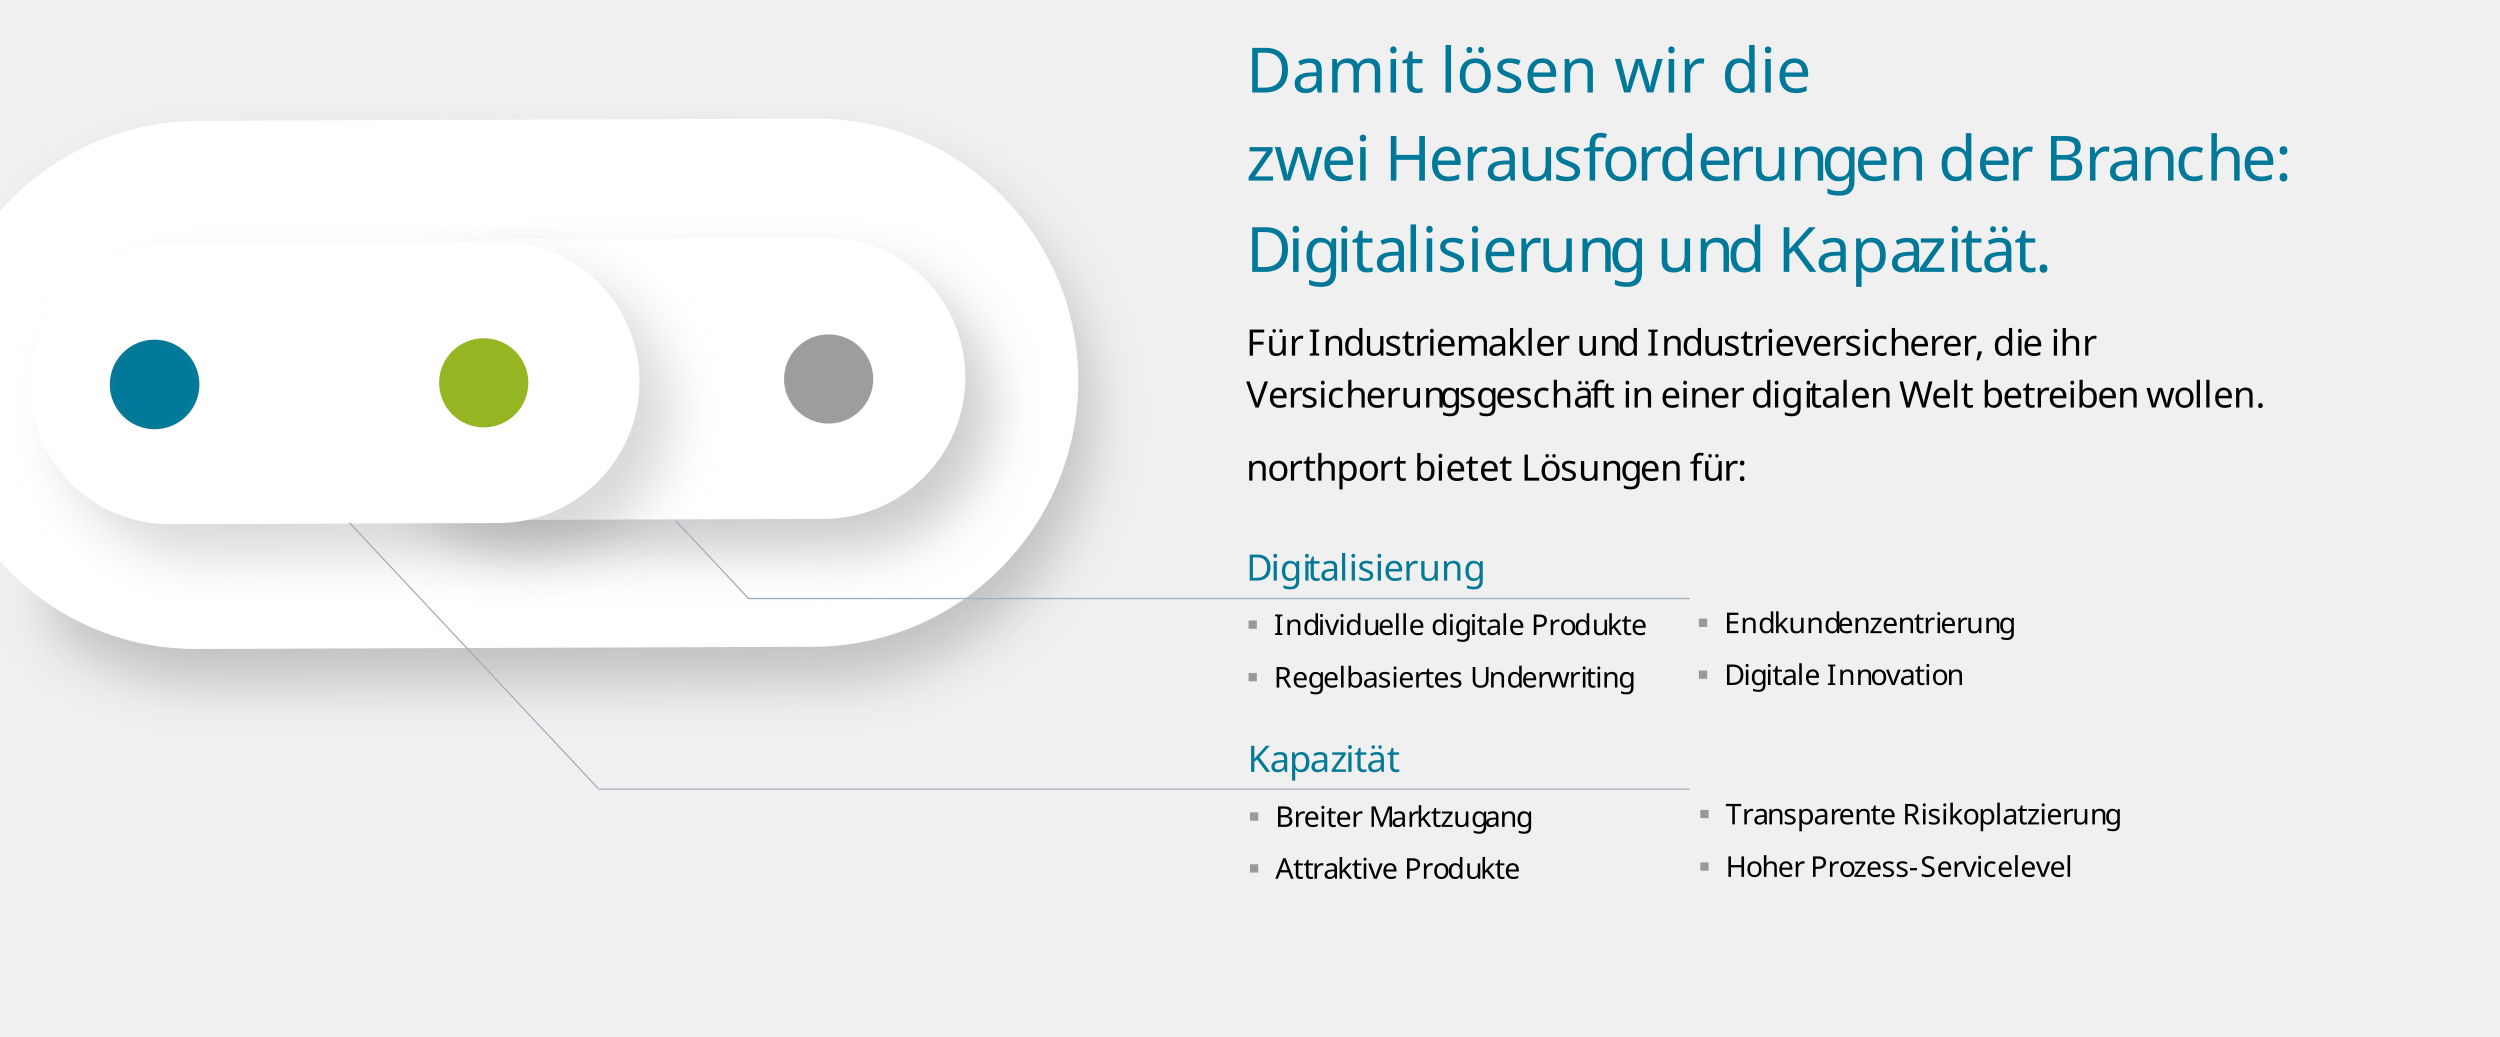
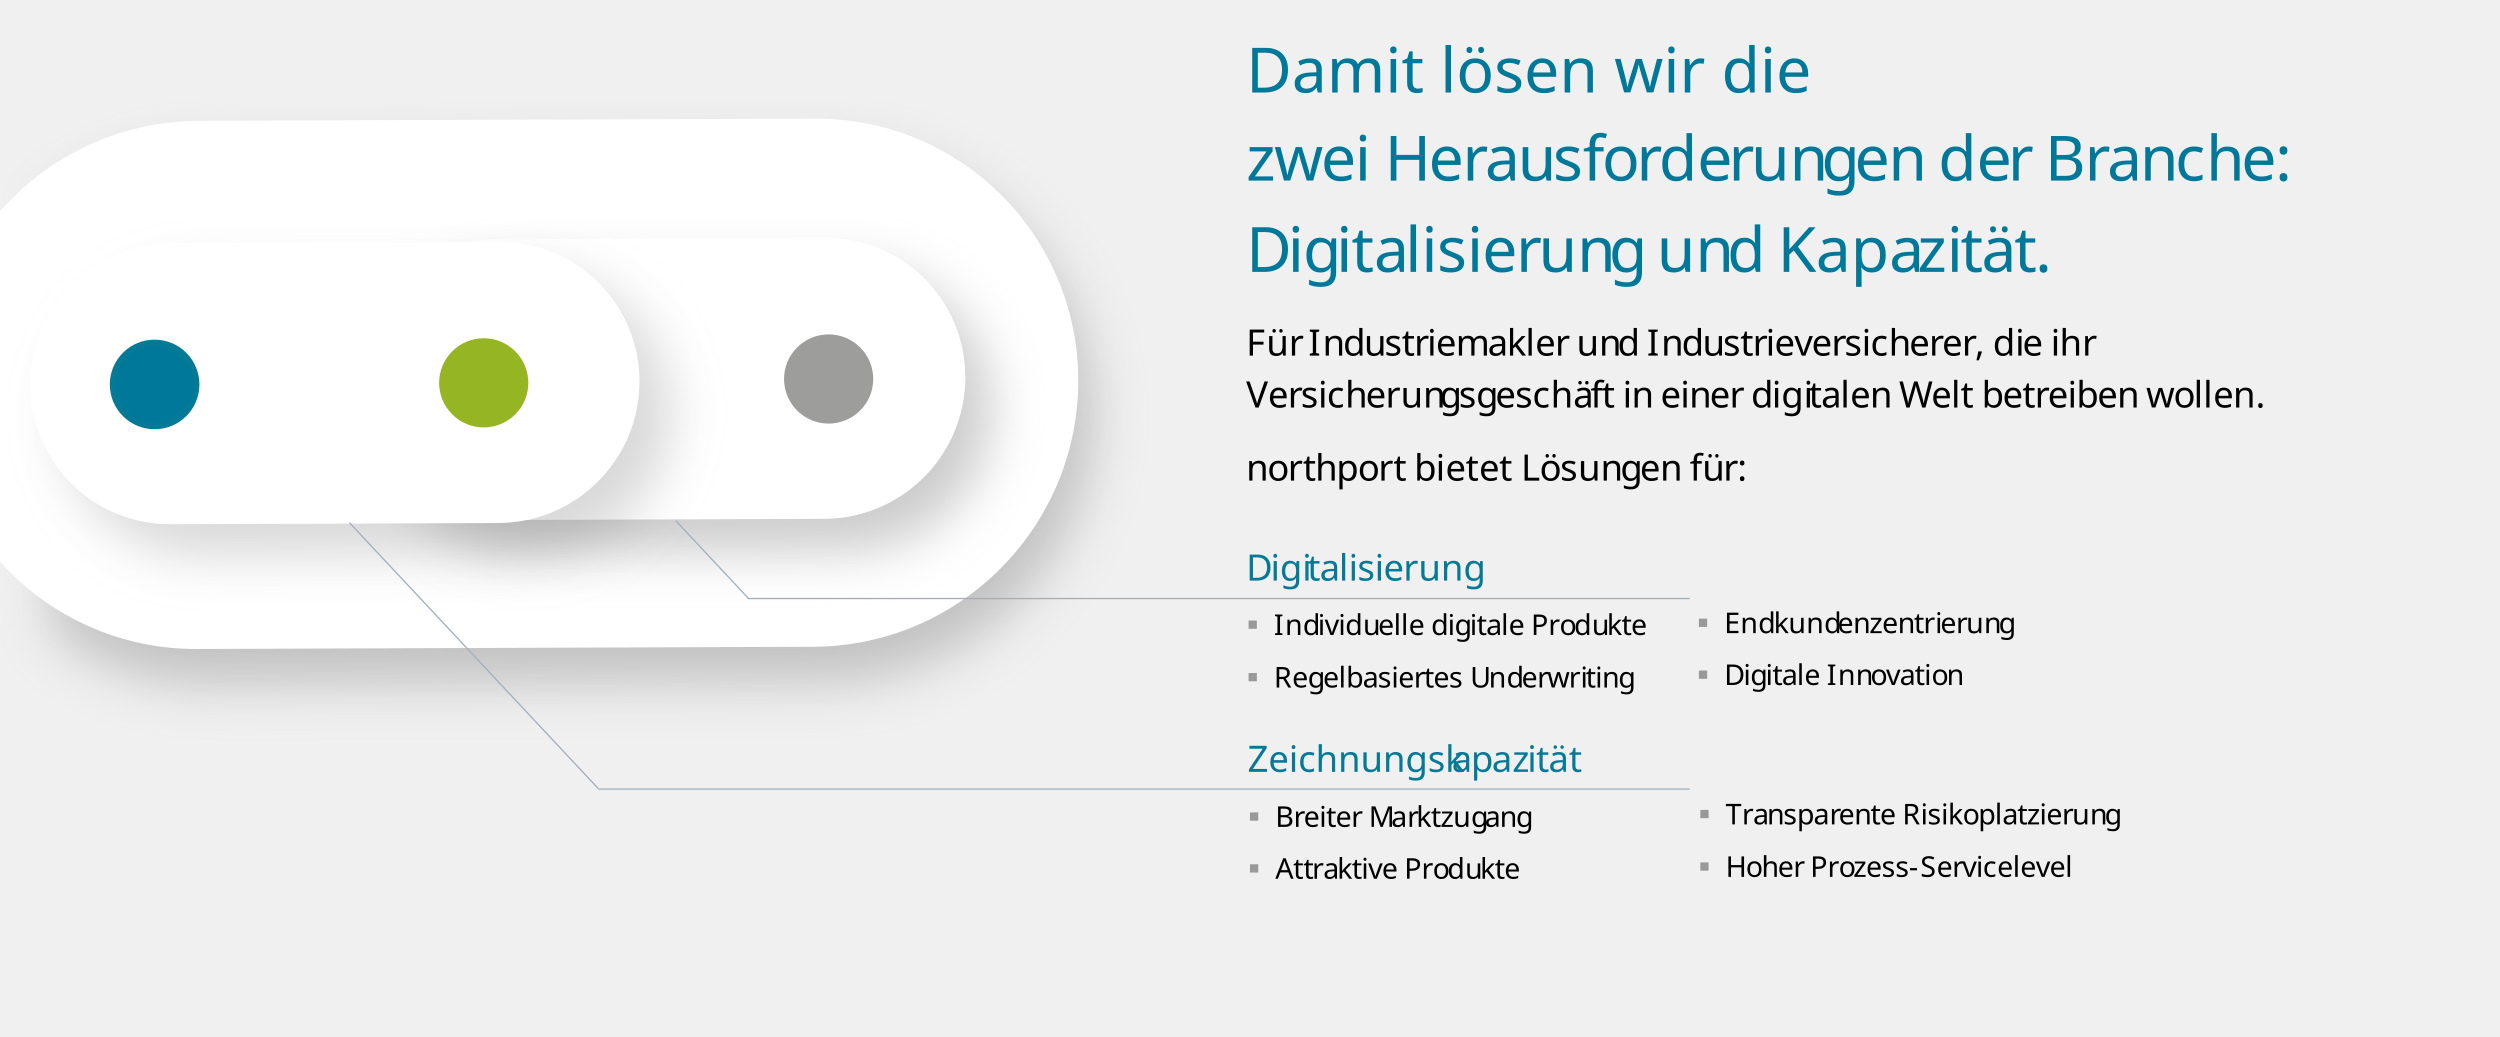
<svg xmlns="http://www.w3.org/2000/svg" id="Ebene_1" data-name="Ebene 1" viewBox="0 0 960 398">
  <defs>
    <filter id="blur_1_" x="0" y="0" width="200%" height="200%" name="blur_1_">
      <feOffset result="offOut" dx="20" dy="20" in="SourceGraphic" />
      <feColorMatrix result="matrixOut" values="0.2 0 0 0 0 0 0.2 0 0 0 0 0 0.2 0 0 0 0 0 1 0" in="offOut" />
      <feGaussianBlur result="blurOut" stdDeviation="10" in="matrixOut" />
    </filter>
  </defs>
  <g id="infografik">
    <g id="anim1">
      <g style="opacity:0.4;filter:url(#blur_1_)">
        <path d="M298.49,38.83l-236.75.84A102.28,102.28,0,0,0-40,141.44,100.55,100.55,0,0,0,61,242.49l236.75-.85A102.29,102.29,0,0,0,399.54,139.87,100.54,100.54,0,0,0,298.49,38.83Z" style="fill:#fff;fill-rule:evenodd" />
      </g>
      <path id="gemeinschaft" d="M313,45.55l-236.75.84A102.27,102.27,0,0,0-25.51,148.16a100.54,100.54,0,0,0,101,101.05l236.76-.85A102.29,102.29,0,0,0,414.06,146.59,100.54,100.54,0,0,0,313,45.55Z" style="fill:#fff;fill-rule:evenodd" />
    </g>
    <g id="anim2">
      <g style="opacity:0.4;filter:url(#blur_1_)">
        <path d="M306.59,83.34l-126,.45A54.45,54.45,0,0,0,126.42,138a53.51,53.51,0,0,0,53.78,53.78l126-.44a54.44,54.44,0,0,0,54.16-54.17A53.5,53.5,0,0,0,306.59,83.34Z" style="fill:#fff;fill-rule:evenodd" />
      </g>
      <path id="assekuradeur" d="M316.92,91.3l-126,.45a54.44,54.44,0,0,0-54.17,54.16,53.52,53.52,0,0,0,53.78,53.78l126-.45a54.42,54.42,0,0,0,54.16-54.16A53.5,53.5,0,0,0,316.92,91.3Z" style="fill:#fff;fill-rule:evenodd" />
    </g>
    <g id="anim3">
      <g style="opacity:0.3;filter:url(#blur_1_)">
        <path d="M183.79,84.87l-126,.44A54.44,54.44,0,0,0,3.62,139.48,53.5,53.5,0,0,0,57.4,193.26l126-.45a54.44,54.44,0,0,0,54.17-54.16A53.52,53.52,0,0,0,183.79,84.87Z" style="fill:#fff;fill-rule:evenodd" />
      </g>
      <path id="services" d="M191.79,92.91l-126,.45a54.42,54.42,0,0,0-54.16,54.16A53.5,53.5,0,0,0,65.4,201.3l126-.45a54.44,54.44,0,0,0,54.17-54.16A53.52,53.52,0,0,0,191.79,92.91Z" style="fill:#fff;fill-rule:evenodd" />
    </g>
    <path d="M197.09,158.3a16,16,0,1,0-22.67,0A16,16,0,0,0,197.09,158.3Z" style="fill:#95b522;fill-rule:evenodd" />
    <path d="M197.09,158.3a16,16,0,1,0-22.67,0A16,16,0,0,0,197.09,158.3Z" style="fill:none;stroke:#95b522;stroke-miterlimit:8;stroke-width:2.25px" />
    <path d="M70.74,159A16.08,16.08,0,1,0,48,159,16.09,16.09,0,0,0,70.74,159Z" style="fill:#007899;fill-rule:evenodd" />
    <path d="M70.74,159A16.08,16.08,0,1,0,48,159,16.09,16.09,0,0,0,70.74,159Z" style="fill:none;stroke:#057a97;stroke-miterlimit:8;stroke-width:2.25px" />
    <path d="M329.53,156.83a16,16,0,1,0-22.66,0A16,16,0,0,0,329.53,156.83Z" style="fill:#9d9d9c;fill-rule:evenodd" />
    <path d="M329.53,156.83a16,16,0,1,0-22.66,0A16,16,0,0,0,329.53,156.83Z" style="fill:none;stroke:#9d9d9c;stroke-miterlimit:8;stroke-width:2.25px" />
  </g>
  <g id="text4">
    <text transform="translate(478.52 35.52)" style="font-size:24px;fill:#007899;font-family:IBMPlexSans-Light, IBM Plex Sans;font-weight:300">Damit lösen wir die </text>
    <text transform="translate(478.52 69.36)" style="font-size:24px;fill:#007899;font-family:IBMPlexSans-Light, IBM Plex Sans;font-weight:300">
      <tspan style="letter-spacing:0.001em">z</tspan>
      <tspan x="10.73" y="0" style="letter-spacing:-0.002em">w</tspan>
      <tspan x="28.73" y="0" style="letter-spacing:-0.001em">e</tspan>
      <tspan x="41.74" y="0" style="letter-spacing:0.001em">i</tspan>
      <tspan x="47.59" y="0" style="letter-spacing:-0.002em"> </tspan>
      <tspan x="53.21" y="0" style="letter-spacing:0.001em">H</tspan>
      <tspan x="70.06" y="0" style="letter-spacing:-0.001em">e</tspan>
      <tspan x="83.06" y="0" style="letter-spacing:0.002em">r</tspan>
      <tspan x="91.68" y="0" style="letter-spacing:-0.001em">a</tspan>
      <tspan x="104.3" y="0">u</tspan>
      <tspan x="117.81" y="0" style="letter-spacing:0.001em">s</tspan>
      <tspan x="129.29" y="0" style="letter-spacing:-0.002em">f</tspan>
      <tspan x="136.65" y="0" style="letter-spacing:0.001em">o</tspan>
      <tspan x="149.88" y="0" style="letter-spacing:0.002em">r</tspan>
      <tspan x="158.49" y="0" style="letter-spacing:-0.001em">de</tspan>
      <tspan x="185.25" y="0" style="letter-spacing:0.002em">r</tspan>
      <tspan x="193.87" y="0">un</tspan>
      <tspan x="220.89" y="0" style="letter-spacing:0.001em">g</tspan>
      <tspan x="233.61" y="0" style="letter-spacing:-0.001em">e</tspan>
      <tspan x="246.62" y="0">n</tspan>
      <tspan x="260.13" y="0" style="letter-spacing:-0.002em"> </tspan>
      <tspan x="265.75" y="0" style="letter-spacing:-0.001em">de</tspan>
      <tspan x="292.51" y="0" style="letter-spacing:0.002em">r</tspan>
      <tspan x="301.12" y="0" style="letter-spacing:-0.002em"> </tspan>
      <tspan x="306.74" y="0" style="letter-spacing:-0.003em">B</tspan>
      <tspan x="321.98" y="0" style="letter-spacing:0.002em">r</tspan>
      <tspan x="330.59" y="0" style="letter-spacing:-0.001em">a</tspan>
      <tspan x="343.22" y="0">n</tspan>
      <tspan x="356.73" y="0" style="letter-spacing:-0.001em">c</tspan>
      <tspan x="368.61" y="0">h</tspan>
      <tspan x="382.12" y="0" style="letter-spacing:-0.001em">e</tspan>
      <tspan x="395.13" y="0" style="letter-spacing:0em">:</tspan>
    </text>
    <text transform="translate(478.52 104.4)" style="font-size:24px;fill:#007899;font-family:IBMPlexSans-Light, IBM Plex Sans;font-weight:300">D<tspan x="15.98" y="0" style="letter-spacing:0.001em">i</tspan>
      <tspan x="21.84" y="0" style="letter-spacing:0.002em">g</tspan>
      <tspan x="34.58" y="0" style="letter-spacing:0.001em">i</tspan>
      <tspan x="40.44" y="0" style="letter-spacing:-0.001em">ta</tspan>
      <tspan x="61.08" y="0" style="letter-spacing:0.001em">li</tspan>
      <tspan x="73.29" y="0" style="letter-spacing:0.002em">s</tspan>
      <tspan x="84.79" y="0" style="letter-spacing:0.001em">i</tspan>
      <tspan x="90.65" y="0" style="letter-spacing:-0.001em">e</tspan>
      <tspan x="103.65" y="0" style="letter-spacing:0.002em">r</tspan>
      <tspan x="112.27" y="0">un</tspan>
      <tspan x="139.29" y="0" style="letter-spacing:0.002em">g</tspan>
      <tspan x="152.04" y="0" style="letter-spacing:-0.001em"> </tspan>
      <tspan x="157.68" y="0">un</tspan>
      <tspan x="184.7" y="0" style="letter-spacing:-0.001em">d </tspan>
      <tspan x="204.09" y="0">K</tspan>
      <tspan x="218.73" y="0" style="letter-spacing:-0.001em">apa</tspan>
      <tspan x="257.73" y="0" style="letter-spacing:0.001em">zi</tspan>
      <tspan x="274.32" y="0" style="letter-spacing:-0.001em">t</tspan>
      <tspan x="282.33" y="0" style="letter-spacing:-0.002em">ä</tspan>
      <tspan x="294.96" y="0" style="letter-spacing:-0.001em">t</tspan>
      <tspan x="302.97" y="0">.</tspan>
    </text>
    <text transform="translate(478.52 136.56)" style="font-size:14px;font-family:IBMPlexSans-Light, IBM Plex Sans;font-weight:300">
      <tspan style="letter-spacing:0.003em">F</tspan>
      <tspan x="7.74" y="0">ür</tspan>
      <tspan x="20.62" y="0" style="letter-spacing:-0.004em"> </tspan>
      <tspan x="23.87" y="0" style="letter-spacing:0.002em">I</tspan>
      <tspan x="29.36" y="0">n</tspan>
      <tspan x="37.24" y="0" style="letter-spacing:-0.002em">d</tspan>
      <tspan x="45.25" y="0">u</tspan>
      <tspan x="53.13" y="0" style="letter-spacing:-0.003em">s</tspan>
      <tspan x="59.76" y="0" style="letter-spacing:0.004em">t</tspan>
      <tspan x="64.51" y="0">r</tspan>
      <tspan x="69.51" y="0" style="letter-spacing:-0.002em">i</tspan>
      <tspan x="72.88" y="0" style="letter-spacing:0.001em">e</tspan>
      <tspan x="80.5" y="0" style="letter-spacing:-0.001em">m</tspan>
      <tspan x="92.75" y="0">a</tspan>
      <tspan x="100.13" y="0" style="letter-spacing:-0.004em">k</tspan>
      <tspan x="107.25" y="0" style="letter-spacing:0.003em">l</tspan>
      <tspan x="110.99" y="0" style="letter-spacing:0.001em">e</tspan>
      <tspan x="118.61" y="0">r</tspan>
      <tspan x="123.6" y="0" style="letter-spacing:-0.004em"> </tspan>
      <tspan x="126.85" y="0">un</tspan>
      <tspan x="142.62" y="0" style="letter-spacing:-0.002em">d</tspan>
      <tspan x="150.62" y="0" style="letter-spacing:-0.004em"> </tspan>
      <tspan x="153.87" y="0" style="letter-spacing:0.002em">I</tspan>
      <tspan x="159.36" y="0">n</tspan>
      <tspan x="167.24" y="0" style="letter-spacing:-0.002em">d</tspan>
      <tspan x="175.25" y="0">u</tspan>
      <tspan x="183.13" y="0" style="letter-spacing:-0.003em">s</tspan>
      <tspan x="189.77" y="0" style="letter-spacing:0.004em">t</tspan>
      <tspan x="194.51" y="0">r</tspan>
      <tspan x="199.51" y="0" style="letter-spacing:-0.002em">i</tspan>
      <tspan x="202.88" y="0" style="letter-spacing:0.001em">e</tspan>
      <tspan x="210.5" y="0" style="letter-spacing:-0.002em">v</tspan>
      <tspan x="217.14" y="0" style="letter-spacing:0.001em">e</tspan>
      <tspan x="224.75" y="0">r</tspan>
      <tspan x="229.75" y="0" style="letter-spacing:-0.003em">s</tspan>
      <tspan x="236.39" y="0" style="letter-spacing:-0.002em">i</tspan>
      <tspan x="239.76" y="0" style="letter-spacing:0.003em">c</tspan>
      <tspan x="246.75" y="0">h</tspan>
      <tspan x="254.63" y="0" style="letter-spacing:0.001em">e</tspan>
      <tspan x="262.24" y="0">r</tspan>
      <tspan x="267.24" y="0" style="letter-spacing:0.001em">e</tspan>
      <tspan x="274.86" y="0" style="letter-spacing:-0em">r</tspan>
      <tspan x="279.85" y="0" style="letter-spacing:-0.001em">,</tspan>
      <tspan x="283.48" y="0" style="letter-spacing:-0.004em"> </tspan>
      <tspan x="286.73" y="0" style="letter-spacing:-0.002em">di</tspan>
      <tspan x="298.11" y="0" style="letter-spacing:0.001em">e</tspan>
      <tspan x="305.73" y="0" style="letter-spacing:-0.004em"> </tspan>
      <tspan x="308.97" y="0" style="letter-spacing:-0.002em">i</tspan>
      <tspan x="312.35" y="0">hr </tspan>
    </text>
    <text transform="translate(478.52 156.48)" style="font-size:14px;font-family:IBMPlexSans-Light, IBM Plex Sans;font-weight:300">
      <tspan style="letter-spacing:0.004em">V</tspan>
      <tspan x="8.37" y="0" style="letter-spacing:0.001em">e</tspan>
      <tspan x="15.99" y="0" style="letter-spacing:-0em">r</tspan>
      <tspan x="20.99" y="0" style="letter-spacing:-0.003em">s</tspan>
      <tspan x="27.62" y="0" style="letter-spacing:-0.001em">i</tspan>
      <tspan x="31.01" y="0" style="letter-spacing:0.004em">c</tspan>
      <tspan x="38.01" y="0">h</tspan>
      <tspan x="45.89" y="0" style="letter-spacing:0.001em">e</tspan>
      <tspan x="53.51" y="0">run</tspan>
      <tspan x="74.27" y="0" style="letter-spacing:-0.001em">g</tspan>
      <tspan x="81.66" y="0" style="letter-spacing:-0.003em">s</tspan>
      <tspan x="88.3" y="0" style="letter-spacing:-0.001em">g</tspan>
      <tspan x="95.69" y="0" style="letter-spacing:0.001em">e</tspan>
      <tspan x="103.3" y="0" style="letter-spacing:-0.003em">s</tspan>
      <tspan x="109.94" y="0" style="letter-spacing:0.004em">c</tspan>
      <tspan x="116.94" y="0">hä</tspan>
      <tspan x="132.21" y="0" style="letter-spacing:0.003em">f</tspan>
      <tspan x="136.58" y="0" style="letter-spacing:0.004em">t</tspan>
      <tspan x="141.33" y="0" style="letter-spacing:-0.003em"> </tspan>
      <tspan x="144.59" y="0" style="letter-spacing:-0.001em">i</tspan>
      <tspan x="147.98" y="0">n</tspan>
      <tspan x="155.86" y="0" style="letter-spacing:-0.003em"> </tspan>
      <tspan x="159.12" y="0" style="letter-spacing:0.001em">e</tspan>
      <tspan x="166.74" y="0" style="letter-spacing:-0.001em">i</tspan>
      <tspan x="170.13" y="0">n</tspan>
      <tspan x="178.01" y="0" style="letter-spacing:0.001em">e</tspan>
      <tspan x="185.62" y="0" style="letter-spacing:-0em">r</tspan>
      <tspan x="190.62" y="0" style="letter-spacing:-0.003em"> </tspan>
      <tspan x="193.88" y="0" style="letter-spacing:-0.002em">d</tspan>
      <tspan x="201.89" y="0" style="letter-spacing:-0.001em">igi</tspan>
      <tspan x="216.06" y="0" style="letter-spacing:0.004em">t</tspan>
      <tspan x="220.8" y="0">a</tspan>
      <tspan x="228.18" y="0" style="letter-spacing:0.004em">l</tspan>
      <tspan x="231.93" y="0" style="letter-spacing:0.001em">e</tspan>
      <tspan x="239.55" y="0">n</tspan>
      <tspan x="247.43" y="0" style="letter-spacing:-0.003em"> </tspan>
      <tspan x="250.69" y="0">W</tspan>
      <tspan x="263.07" y="0" style="letter-spacing:0.001em">e</tspan>
      <tspan x="270.68" y="0" style="letter-spacing:0.004em">lt</tspan>
      <tspan x="279.18" y="0" style="letter-spacing:-0.003em"> </tspan>
      <tspan x="282.44" y="0" style="letter-spacing:-0.002em">b</tspan>
      <tspan x="290.45" y="0" style="letter-spacing:0.001em">e</tspan>
      <tspan x="298.07" y="0" style="letter-spacing:0.004em">t</tspan>
      <tspan x="302.81" y="0">r</tspan>
      <tspan x="307.81" y="0" style="letter-spacing:0.001em">e</tspan>
      <tspan x="315.43" y="0" style="letter-spacing:-0.001em">i</tspan>
      <tspan x="318.82" y="0" style="letter-spacing:-0.002em">b</tspan>
      <tspan x="326.82" y="0" style="letter-spacing:0.001em">e</tspan>
      <tspan x="334.44" y="0">n</tspan>
      <tspan x="342.32" y="0" style="letter-spacing:-0.003em"> </tspan>
      <tspan x="345.58" y="0" style="letter-spacing:-0.001em">w</tspan>
      <tspan x="356.1" y="0" style="letter-spacing:0.003em">o</tspan>
      <tspan x="363.84" y="0" style="letter-spacing:0.004em">ll</tspan>
      <tspan x="371.34" y="0" style="letter-spacing:0.001em">e</tspan>
      <tspan x="378.96" y="0">n.</tspan>
    </text>
    <text transform="translate(478.52 184.56)" style="font-size:14px;font-family:IBMPlexSans-Medium, IBM Plex Sans;font-weight:500">n<tspan x="8.12" y="0" style="letter-spacing:-0.001em">o</tspan>
      <tspan x="16" y="0" style="letter-spacing:0.001em">rt</tspan>
      <tspan x="26.5" y="0" style="letter-spacing:-0em">h</tspan>
      <tspan x="34.62" y="0" style="letter-spacing:-0.002em">p</tspan>
      <tspan x="42.88" y="0" style="letter-spacing:-0.001em">o</tspan>
      <tspan x="50.76" y="0" style="letter-spacing:0.001em">rt</tspan>
      <tspan x="61.26" y="0" style="letter-spacing:-0.003em"> </tspan>
      <tspan x="64.52" y="0" style="letter-spacing:-0.002em">b</tspan>
      <tspan x="72.79" y="0" style="letter-spacing:0.003em">i</tspan>
      <tspan x="76.54" y="0" style="letter-spacing:-0.002em">e</tspan>
      <tspan x="84.29" y="0" style="letter-spacing:0.001em">t</tspan>
      <tspan x="89.42" y="0" style="letter-spacing:-0.002em">e</tspan>
      <tspan x="97.17" y="0" style="letter-spacing:0.001em">t</tspan>
      <tspan x="102.3" y="0" style="letter-spacing:-0.003em"> </tspan>
      <tspan x="105.56" y="0" style="letter-spacing:-0.004em">L</tspan>
      <tspan x="112.68" y="0" style="letter-spacing:-0.001em">ö</tspan>
      <tspan x="120.57" y="0" style="letter-spacing:-0.002em">s</tspan>
      <tspan x="127.45" y="0" style="letter-spacing:-0em">un</tspan>
      <tspan x="143.69" y="0" style="letter-spacing:-0.001em">g</tspan>
      <tspan x="151.2" y="0" style="letter-spacing:-0.002em">e</tspan>
      <tspan x="158.95" y="0">n</tspan>
      <tspan x="167.07" y="0" style="letter-spacing:-0.003em"> </tspan>
      <tspan x="170.33" y="0">fü</tspan>
      <tspan x="183.21" y="0" style="letter-spacing:0.001em">r</tspan>
      <tspan x="188.59" y="0">:</tspan>
    </text>
  </g>
  <g id="anim5a">
    <line x1="259.53" y1="200" x2="287.4" y2="229.79" style="fill:#00b8ea" />
    <line x1="259.53" y1="200" x2="287.4" y2="229.79" style="fill:none;stroke:#a1aebd;stroke-linejoin:round;stroke-width:0.5px" />
    <line x1="287.1" y1="229.84" x2="648.87" y2="229.84" style="fill:#00b8ea" />
    <line x1="287.1" y1="229.84" x2="648.87" y2="229.84" style="fill:none;stroke:#a1aebd;stroke-linejoin:round;stroke-width:0.5px" />
  </g>
  <g id="anim6a">
    <line x1="134.18" y1="200.7" x2="229.67" y2="302.75" style="fill:#00b8ea" />
    <line x1="134.18" y1="200.7" x2="229.67" y2="302.75" style="fill:none;stroke:#a1aebd;stroke-linejoin:round;stroke-width:0.5px" />
    <line x1="229.67" y1="303.02" x2="648.87" y2="303.02" style="fill:#00b8ea" />
    <line x1="229.67" y1="303.02" x2="648.87" y2="303.02" style="fill:none;stroke:#a1aebd;stroke-linejoin:round;stroke-width:0.5px" />
  </g>
  <g id="anim5b">
    <text transform="translate(478.52 222.96)" style="font-size:14px;fill:#057a97;font-family:IBMPlexSans-Light, IBM Plex Sans;font-weight:300">
      <tspan style="letter-spacing:0.003em">D</tspan>
      <tspan x="9.37" y="0" style="letter-spacing:-0.002em">igi</tspan>
      <tspan x="23.49" y="0" style="letter-spacing:0.004em">t</tspan>
      <tspan x="28.24" y="0">a</tspan>
      <tspan x="35.62" y="0" style="letter-spacing:0.003em">l</tspan>
      <tspan x="39.35" y="0" style="letter-spacing:-0.002em">i</tspan>
      <tspan x="42.73" y="0" style="letter-spacing:-0.003em">s</tspan>
      <tspan x="49.36" y="0" style="letter-spacing:-0.002em">i</tspan>
      <tspan x="52.74" y="0" style="letter-spacing:0.001em">e</tspan>
      <tspan x="60.35" y="0">rung</tspan>
    </text>
    <rect x="479.45" y="238.28" width="3.18" height="3.18" style="fill:#999" />
    <text transform="translate(489.17 243.84)" style="font-size:11px;font-family:IBMPlexSans-Light, IBM Plex Sans;font-weight:300">
      <tspan style="letter-spacing:-0.003em">I</tspan>
      <tspan x="4.26" y="0" style="letter-spacing:0.005em">nd</tspan>
      <tspan x="16.87" y="0" style="letter-spacing:-0.004em">i</tspan>
      <tspan x="19.5" y="0" style="letter-spacing:0.001em">v</tspan>
      <tspan x="24.75" y="0" style="letter-spacing:-0.004em">i</tspan>
      <tspan x="27.38" y="0" style="letter-spacing:0.005em">du</tspan>
      <tspan x="40" y="0" style="letter-spacing:0.002em">e</tspan>
      <tspan x="45.99" y="0" style="letter-spacing:-0.002em">ll</tspan>
      <tspan x="51.75" y="0" style="letter-spacing:0.002em">e </tspan>
      <tspan x="60.37" y="0" style="letter-spacing:0.005em">d</tspan>
      <tspan x="66.74" y="0" style="letter-spacing:-0.004em">i</tspan>
      <tspan x="69.37" y="0" style="letter-spacing:0.005em">g</tspan>
      <tspan x="75.24" y="0" style="letter-spacing:-0.004em">i</tspan>
      <tspan x="77.87" y="0" style="letter-spacing:-0.005em">t</tspan>
      <tspan x="81.5" y="0" style="letter-spacing:-0.004em">a</tspan>
      <tspan x="87.25" y="0" style="letter-spacing:-0.002em">l</tspan>
      <tspan x="90.13" y="0" style="letter-spacing:0.002em">e </tspan>
      <tspan x="98.75" y="0" style="letter-spacing:0.001em">P</tspan>
      <tspan x="105.37" y="0" style="letter-spacing:-0.004em">ro</tspan>
      <tspan x="115.26" y="0" style="letter-spacing:0.005em">du</tspan>
      <tspan x="127.87" y="0" style="letter-spacing:-0.001em">k</tspan>
      <tspan x="133.5" y="0" style="letter-spacing:-0.005em">t</tspan>
      <tspan x="137.13" y="0">e</tspan>
    </text>
    <rect x="479.45" y="258.44" width="3.18" height="3.18" style="fill:#999" />
    <text transform="translate(489.17 264)" style="font-size:11px;font-family:IBMPlexSans-Light, IBM Plex Sans;font-weight:300">R<tspan x="7" y="0" style="letter-spacing:0.002em">e</tspan>
      <tspan x="12.99" y="0" style="letter-spacing:0.005em">g</tspan>
      <tspan x="18.86" y="0" style="letter-spacing:0.002em">e</tspan>
      <tspan x="24.86" y="0" style="letter-spacing:-0.002em">l</tspan>
      <tspan x="27.74" y="0" style="letter-spacing:0.005em">b</tspan>
      <tspan x="34.11" y="0" style="letter-spacing:-0.004em">a</tspan>
      <tspan x="39.86" y="0">s</tspan>
      <tspan x="45.11" y="0" style="letter-spacing:-0.004em">i</tspan>
      <tspan x="47.74" y="0" style="letter-spacing:0.002em">e</tspan>
      <tspan x="53.73" y="0" style="letter-spacing:-0.004em">r</tspan>
      <tspan x="57.62" y="0" style="letter-spacing:-0.005em">t</tspan>
      <tspan x="61.25" y="0" style="letter-spacing:0.002em">e</tspan>
      <tspan x="67.24" y="0">s</tspan>
      <tspan x="72.49" y="0" xml:space="preserve" style="letter-spacing:0.002em"> U</tspan>
      <tspan x="82.48" y="0" style="letter-spacing:0.005em">nd</tspan>
      <tspan x="95.09" y="0" style="letter-spacing:0.002em">e</tspan>
      <tspan x="101.09" y="0" style="letter-spacing:-0.004em">r</tspan>
      <tspan x="104.97" y="0" style="letter-spacing:-0.001em">w</tspan>
      <tspan x="113.23" y="0" style="letter-spacing:-0.004em">ri</tspan>
      <tspan x="119.74" y="0" style="letter-spacing:-0.005em">t</tspan>
      <tspan x="123.37" y="0" style="letter-spacing:-0.004em">i</tspan>
      <tspan x="126" y="0" style="letter-spacing:0.005em">n</tspan>
      <tspan x="132.25" y="0" style="letter-spacing:-0em">g</tspan>
    </text>
    <rect x="652.38" y="237.56" width="3.18" height="3.18" style="fill:#999" />
    <text transform="translate(662.1 243.12)" style="font-size:11px;font-family:IBMPlexSans-Light, IBM Plex Sans;font-weight:300;letter-spacing:0.005em">End<tspan x="18.99" y="0" style="letter-spacing:-0.001em">k</tspan>
      <tspan x="24.62" y="0">und</tspan>
      <tspan x="43.48" y="0" style="letter-spacing:0.002em">e</tspan>
      <tspan x="49.48" y="0">n</tspan>
      <tspan x="55.72" y="0" style="letter-spacing:-0.002em">z</tspan>
      <tspan x="60.61" y="0" style="letter-spacing:0.002em">e</tspan>
      <tspan x="66.6" y="0">n</tspan>
      <tspan x="72.85" y="0" style="letter-spacing:-0.005em">t</tspan>
      <tspan x="76.48" y="0" style="letter-spacing:-0.004em">ri</tspan>
      <tspan x="82.99" y="0" style="letter-spacing:0.002em">e</tspan>
      <tspan x="88.99" y="0" style="letter-spacing:-0.004em">r</tspan>
      <tspan x="92.87" y="0">un</tspan>
      <tspan x="105.37" y="0" style="letter-spacing:-0em">g</tspan>
    </text>
    <rect x="652.38" y="257.48" width="3.18" height="3.18" style="fill:#999" />
    <text transform="translate(662.1 263.04)" style="font-size:11px;font-family:IBMPlexSans-Light, IBM Plex Sans;font-weight:300">
      <tspan style="letter-spacing:0.004em">D</tspan>
      <tspan x="7.37" y="0" style="letter-spacing:-0.004em">i</tspan>
      <tspan x="10" y="0" style="letter-spacing:0.005em">g</tspan>
      <tspan x="15.87" y="0" style="letter-spacing:-0.004em">i</tspan>
      <tspan x="18.5" y="0" style="letter-spacing:-0.005em">t</tspan>
      <tspan x="22.13" y="0" style="letter-spacing:-0.004em">a</tspan>
      <tspan x="27.88" y="0" style="letter-spacing:-0.002em">l</tspan>
      <tspan x="30.77" y="0" style="letter-spacing:0.002em">e </tspan>
      <tspan x="39.38" y="0" style="letter-spacing:-0.003em">I</tspan>
      <tspan x="43.64" y="0" style="letter-spacing:0.005em">nn</tspan>
      <tspan x="56.13" y="0" style="letter-spacing:-0.004em">o</tspan>
      <tspan x="62.14" y="0" style="letter-spacing:0.001em">v</tspan>
      <tspan x="67.38" y="0" style="letter-spacing:-0.004em">a</tspan>
      <tspan x="73.14" y="0" style="letter-spacing:-0.005em">t</tspan>
      <tspan x="76.77" y="0" style="letter-spacing:-0.004em">io</tspan>
      <tspan x="85.4" y="0">n</tspan>
    </text>
  </g>
  <g id="anim6b">
    <text transform="translate(479.06 296.4)" style="font-size:14px;fill:#057a97;font-family:IBMPlexSans-Light, IBM Plex Sans;font-weight:300">
-       <tspan style="letter-spacing:-0.002em">K</tspan>
-       <tspan x="8.51" y="0">a</tspan>
-       <tspan x="15.89" y="0" style="letter-spacing:-0.002em">p</tspan>
-       <tspan x="23.9" y="0" style="letter-spacing:-0em">az</tspan>
-       <tspan x="37.52" y="0" style="letter-spacing:-0.001em">i</tspan>
-       <tspan x="40.91" y="0" style="letter-spacing:0.004em">t</tspan>
-       <tspan x="45.65" y="0" style="letter-spacing:0em">ät</tspan>
+       <tspan style="letter-spacing:-0.002em">Zeichnungsk</tspan>
+       <tspan x="78.41" y="0">a</tspan>
+       <tspan x="85.79" y="0" style="letter-spacing:-0.002em">p</tspan>
+       <tspan x="93.8" y="0">az</tspan>
+       <tspan x="107.42" y="0" style="letter-spacing:-0.001em">i</tspan>
+       <tspan x="110.81" y="0" style="letter-spacing:0.004em">t</tspan>
+       <tspan x="115.55" y="0">ät</tspan>
    </text>
    <rect x="479.99" y="311.96" width="3.18" height="3.18" style="fill:#999" />
    <text transform="translate(489.71 317.52)" style="font-size:11px;font-family:IBMPlexSans-Light, IBM Plex Sans;font-weight:300">
      <tspan style="letter-spacing:-0.001em">B</tspan>
      <tspan x="7.01" y="0" style="letter-spacing:-0.004em">r</tspan>
      <tspan x="10.89" y="0" style="letter-spacing:0.002em">e</tspan>
      <tspan x="16.88" y="0" style="letter-spacing:-0.004em">i</tspan>
      <tspan x="19.51" y="0" style="letter-spacing:-0.005em">t</tspan>
      <tspan x="23.14" y="0" style="letter-spacing:0.002em">e</tspan>
      <tspan x="29.14" y="0" style="letter-spacing:-0.004em">r</tspan>
      <tspan x="33.02" y="0" xml:space="preserve" style="letter-spacing:0.002em"> M</tspan>
      <tspan x="44.5" y="0" style="letter-spacing:-0.004em">ar</tspan>
      <tspan x="54.14" y="0" style="letter-spacing:-0.001em">k</tspan>
      <tspan x="59.77" y="0" style="letter-spacing:-0.005em">t</tspan>
      <tspan x="63.4" y="0" style="letter-spacing:-0.002em">z</tspan>
      <tspan x="68.29" y="0" style="letter-spacing:0.005em">ug</tspan>
      <tspan x="80.41" y="0" style="letter-spacing:-0.004em">a</tspan>
      <tspan x="86.16" y="0" style="letter-spacing:0.005em">n</tspan>
      <tspan x="92.41" y="0">g</tspan>
    </text>
    <rect x="479.99" y="331.88" width="3.18" height="3.18" style="fill:#999" />
    <text transform="translate(489.71 337.44)" style="font-size:11px;font-family:IBMPlexSans-Light, IBM Plex Sans;font-weight:300">A<tspan x="6.88" y="0" style="letter-spacing:-0.005em">tt</tspan>
      <tspan x="14.13" y="0" style="letter-spacing:-0.004em">ra</tspan>
      <tspan x="23.77" y="0" style="letter-spacing:-0.001em">k</tspan>
      <tspan x="29.4" y="0" style="letter-spacing:-0.005em">t</tspan>
      <tspan x="33.03" y="0" style="letter-spacing:-0.004em">i</tspan>
      <tspan x="35.66" y="0" style="letter-spacing:0.001em">v</tspan>
      <tspan x="40.91" y="0" style="letter-spacing:0.002em">e </tspan>
      <tspan x="49.52" y="0" style="letter-spacing:0.001em">P</tspan>
      <tspan x="56.14" y="0" style="letter-spacing:-0.004em">ro</tspan>
      <tspan x="66.03" y="0" style="letter-spacing:0.005em">du</tspan>
      <tspan x="78.65" y="0" style="letter-spacing:-0.001em">k</tspan>
      <tspan x="84.28" y="0" style="letter-spacing:-0.005em">t</tspan>
      <tspan x="87.91" y="0">e</tspan>
    </text>
    <rect x="652.92" y="311" width="3.18" height="3.18" style="fill:#999" />
    <text transform="translate(662.64 316.56)" style="font-size:11px;font-family:IBMPlexSans-Light, IBM Plex Sans;font-weight:300">T<tspan x="6.25" y="0" style="letter-spacing:-0.004em">ra</tspan>
      <tspan x="15.88" y="0" style="letter-spacing:0.005em">n</tspan>
      <tspan x="22.13" y="0">s</tspan>
      <tspan x="27.38" y="0" style="letter-spacing:0.005em">p</tspan>
      <tspan x="33.75" y="0" style="letter-spacing:-0.004em">ar</tspan>
      <tspan x="43.38" y="0" style="letter-spacing:0.002em">e</tspan>
      <tspan x="49.38" y="0" style="letter-spacing:0.005em">n</tspan>
      <tspan x="55.63" y="0" style="letter-spacing:-0.005em">t</tspan>
      <tspan x="59.26" y="0" style="letter-spacing:0.002em">e </tspan>
      <tspan x="67.87" y="0" style="letter-spacing:-0em">R</tspan>
      <tspan x="74.86" y="0" style="letter-spacing:-0.004em">i</tspan>
      <tspan x="77.49" y="0">s</tspan>
      <tspan x="82.74" y="0" style="letter-spacing:-0.004em">i</tspan>
      <tspan x="85.37" y="0" style="letter-spacing:-0.001em">k</tspan>
      <tspan x="91" y="0" style="letter-spacing:-0.004em">o</tspan>
      <tspan x="97.01" y="0" style="letter-spacing:0.005em">p</tspan>
      <tspan x="103.38" y="0" style="letter-spacing:-0.002em">l</tspan>
      <tspan x="106.26" y="0" style="letter-spacing:-0.004em">a</tspan>
      <tspan x="112.01" y="0" style="letter-spacing:-0.005em">t</tspan>
      <tspan x="115.64" y="0" style="letter-spacing:-0.002em">z</tspan>
      <tspan x="120.52" y="0" style="letter-spacing:-0.004em">i</tspan>
      <tspan x="123.15" y="0" style="letter-spacing:0.002em">e</tspan>
      <tspan x="129.15" y="0" style="letter-spacing:-0.004em">r</tspan>
      <tspan x="133.03" y="0" style="letter-spacing:0.005em">un</tspan>
      <tspan x="145.53" y="0" style="letter-spacing:-0em">g</tspan>
    </text>
    <rect x="652.92" y="331.16" width="3.18" height="3.18" style="fill:#999" />
    <text transform="translate(662.64 336.72)" style="font-size:11px;font-family:IBMPlexSans-Light, IBM Plex Sans;font-weight:300">
      <tspan style="letter-spacing:0.003em">H</tspan>
      <tspan x="7.74" y="0" style="letter-spacing:-0.004em">o</tspan>
      <tspan x="13.75" y="0" style="letter-spacing:0.005em">h</tspan>
      <tspan x="20" y="0" style="letter-spacing:0.002em">e</tspan>
      <tspan x="25.99" y="0" style="letter-spacing:-0.004em">r</tspan>
      <tspan x="29.88" y="0" style="letter-spacing:0.002em"> </tspan>
      <tspan x="32.49" y="0" style="letter-spacing:0.001em">P</tspan>
      <tspan x="39.12" y="0" style="letter-spacing:-0.004em">ro</tspan>
      <tspan x="49" y="0" style="letter-spacing:-0.002em">z</tspan>
      <tspan x="53.89" y="0" style="letter-spacing:0.002em">e</tspan>
      <tspan x="59.88" y="0">ss</tspan>
    </text>
    <text transform="translate(733.01 336.72)" style="font-size:11px;font-family:IBMPlexSans-Light, IBM Plex Sans;font-weight:300">-</text>
    <text transform="translate(737.39 336.72)" style="font-size:11px;font-family:IBMPlexSans-Light, IBM Plex Sans;font-weight:300">S<tspan x="6.25" y="0" style="letter-spacing:0.002em">e</tspan>
      <tspan x="12.24" y="0" style="letter-spacing:-0.004em">r</tspan>
      <tspan x="16.13" y="0" style="letter-spacing:0.001em">v</tspan>
      <tspan x="21.37" y="0" style="letter-spacing:-0.004em">i</tspan>
      <tspan x="24" y="0" style="letter-spacing:0.004em">c</tspan>
      <tspan x="29.5" y="0" style="letter-spacing:0.002em">e</tspan>
      <tspan x="35.5" y="0" style="letter-spacing:-0.002em">l</tspan>
      <tspan x="38.38" y="0" style="letter-spacing:0.002em">e</tspan>
      <tspan x="44.37" y="0" style="letter-spacing:0.001em">v</tspan>
      <tspan x="49.62" y="0" style="letter-spacing:0.002em">e</tspan>
      <tspan x="55.62" y="0">l</tspan>
    </text>
  </g>
</svg>
